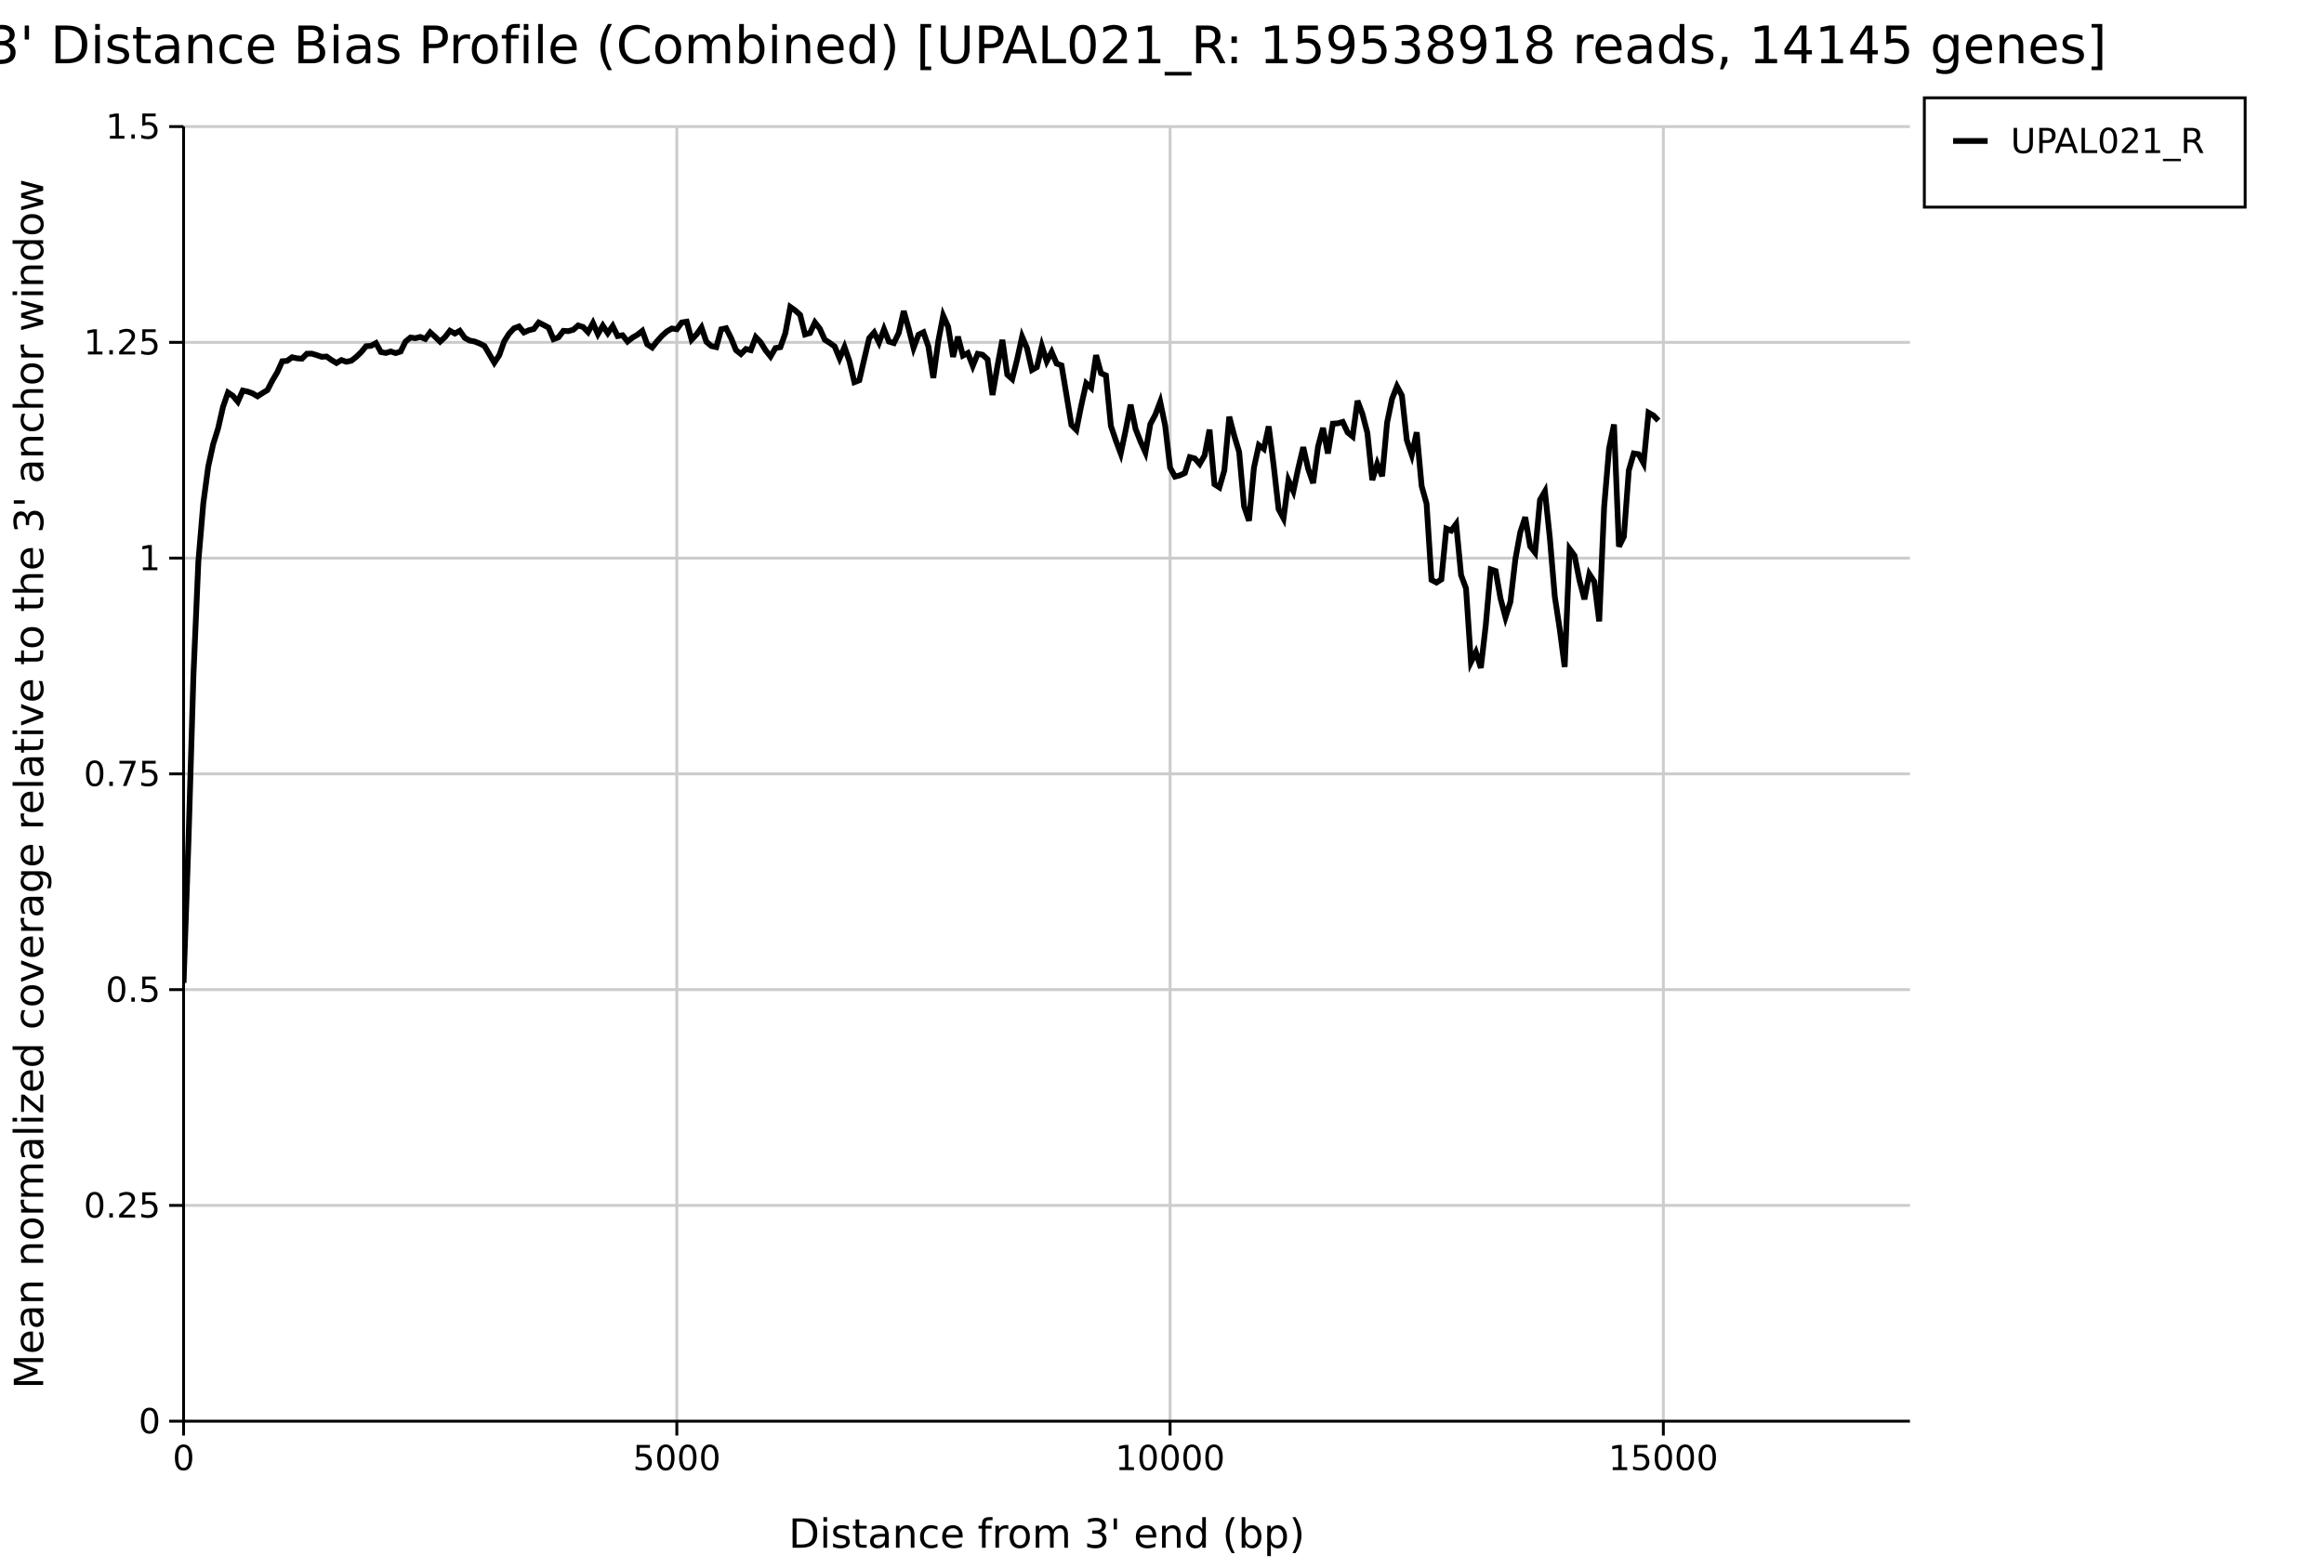
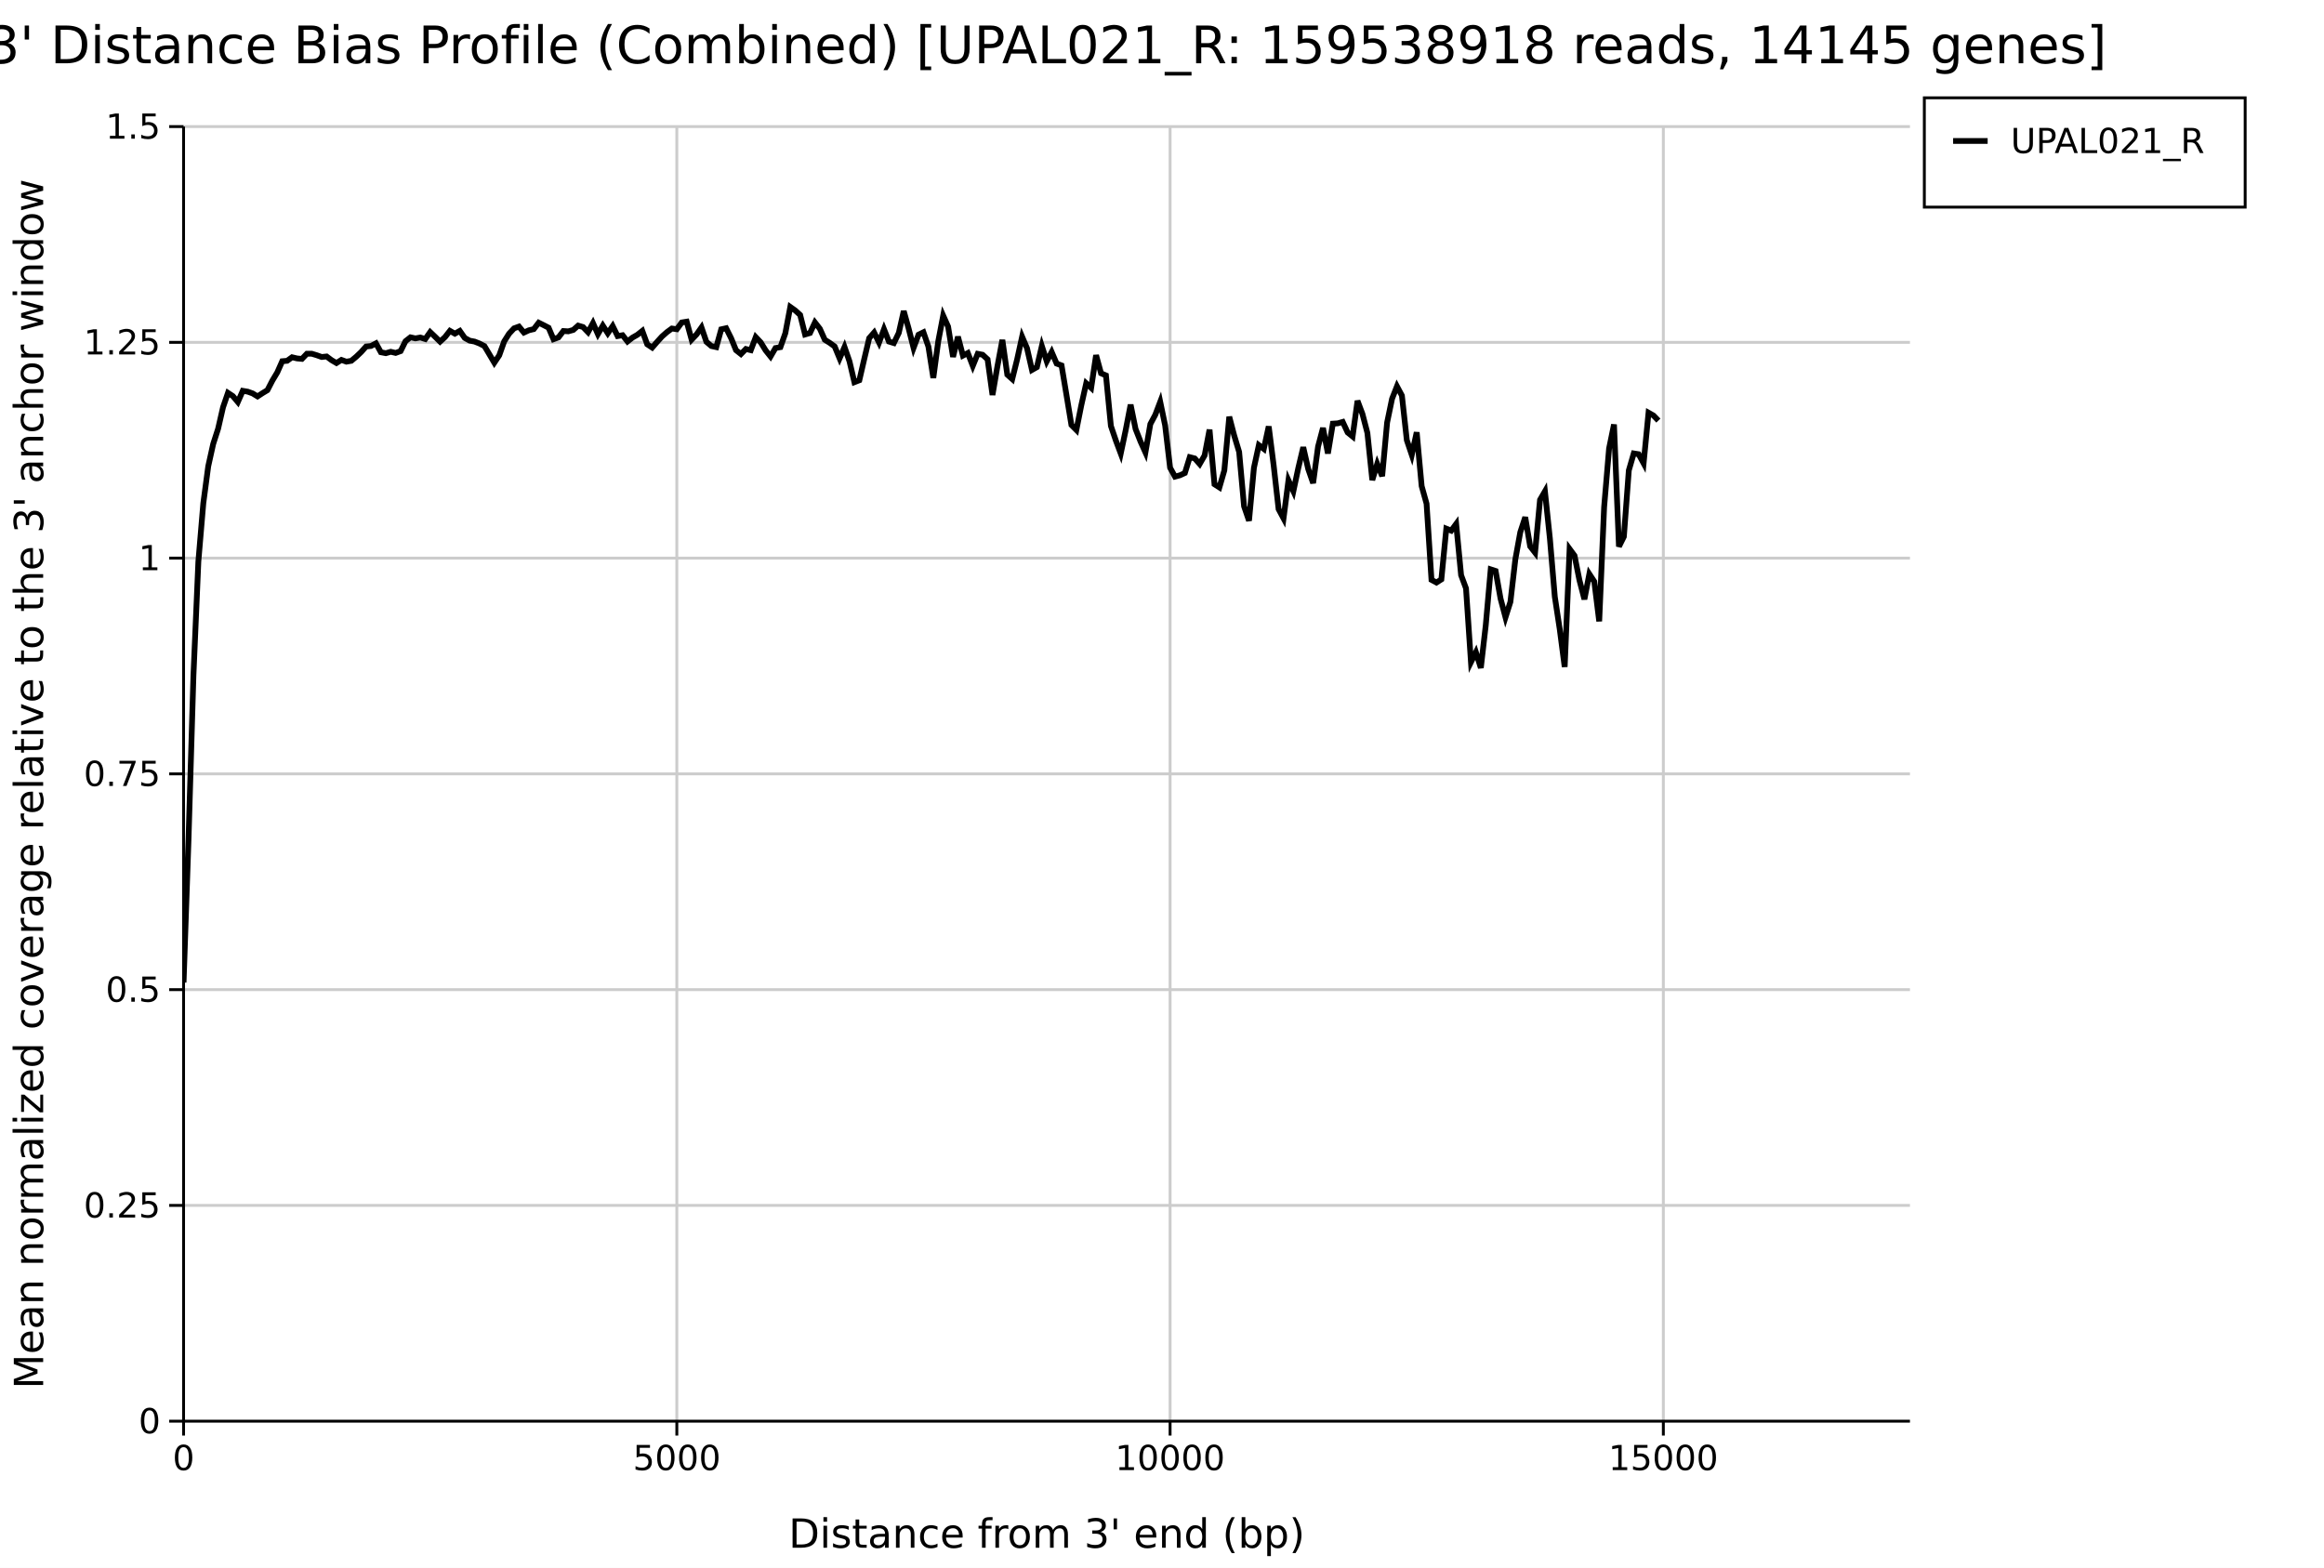
<svg xmlns="http://www.w3.org/2000/svg" width="807.7" height="545" font-family="DejaVu Sans, Liberation Sans, Arial, sans-serif" fill="black">
  <rect width="100%" height="100%" fill="white" />
  <defs>
-     <clipPath id="kuva-clip-2">
+     <clipPath id="kuva-clip-3">
      <rect x="63.8" y="44" width="600" height="450" />
    </clipPath>
  </defs>
  <line x1="235.23" y1="44" x2="235.23" y2="494" stroke="#cccccc" stroke-width="1" />
  <line x1="406.66" y1="44" x2="406.66" y2="494" stroke="#cccccc" stroke-width="1" />
  <line x1="578.09" y1="44" x2="578.09" y2="494" stroke="#cccccc" stroke-width="1" />
  <line x1="63.8" y1="419" x2="663.8" y2="419" stroke="#cccccc" stroke-width="1" />
  <line x1="63.8" y1="344" x2="663.8" y2="344" stroke="#cccccc" stroke-width="1" />
  <line x1="63.8" y1="269" x2="663.8" y2="269" stroke="#cccccc" stroke-width="1" />
  <line x1="63.8" y1="194" x2="663.8" y2="194" stroke="#cccccc" stroke-width="1" />
  <line x1="63.8" y1="119" x2="663.8" y2="119" stroke="#cccccc" stroke-width="1" />
  <line x1="63.8" y1="44" x2="663.8" y2="44" stroke="#cccccc" stroke-width="1" />
  <line x1="63.8" y1="494" x2="663.8" y2="494" stroke="#000000" stroke-width="1" />
  <line x1="63.8" y1="44" x2="63.8" y2="494" stroke="#000000" stroke-width="1" />
  <line x1="63.8" y1="494" x2="63.8" y2="499" stroke="#000000" stroke-width="1" />
  <text x="63.8" y="511" font-size="12" text-anchor="middle">0</text>
  <line x1="235.23" y1="494" x2="235.23" y2="499" stroke="#000000" stroke-width="1" />
  <text x="235.23" y="511" font-size="12" text-anchor="middle">5000</text>
  <line x1="406.66" y1="494" x2="406.66" y2="499" stroke="#000000" stroke-width="1" />
  <text x="406.66" y="511" font-size="12" text-anchor="middle">10000</text>
  <line x1="578.09" y1="494" x2="578.09" y2="499" stroke="#000000" stroke-width="1" />
  <text x="578.09" y="511" font-size="12" text-anchor="middle">15000</text>
  <line x1="58.8" y1="494" x2="63.8" y2="494" stroke="#000000" stroke-width="1" />
  <text x="55.8" y="498.2" font-size="12" text-anchor="end">0</text>
  <line x1="58.8" y1="419" x2="63.8" y2="419" stroke="#000000" stroke-width="1" />
  <text x="55.8" y="423.2" font-size="12" text-anchor="end">0.25</text>
  <line x1="58.8" y1="344" x2="63.8" y2="344" stroke="#000000" stroke-width="1" />
  <text x="55.8" y="348.2" font-size="12" text-anchor="end">0.5</text>
  <line x1="58.8" y1="269" x2="63.8" y2="269" stroke="#000000" stroke-width="1" />
  <text x="55.8" y="273.2" font-size="12" text-anchor="end">0.75</text>
  <line x1="58.8" y1="194" x2="63.8" y2="194" stroke="#000000" stroke-width="1" />
  <text x="55.8" y="198.2" font-size="12" text-anchor="end">1</text>
  <line x1="58.8" y1="119" x2="63.8" y2="119" stroke="#000000" stroke-width="1" />
  <text x="55.8" y="123.2" font-size="12" text-anchor="end">1.25</text>
  <line x1="58.8" y1="44" x2="63.8" y2="44" stroke="#000000" stroke-width="1" />
  <text x="55.8" y="48.2" font-size="12" text-anchor="end">1.5</text>
  <text x="363.8" y="538" font-size="14" text-anchor="middle">Distance from 3' end (bp)</text>
  <text x="15" y="272.5" font-size="14" text-anchor="middle" transform="rotate(-90,15,272.5)">Mean normalized coverage relative to the 3' anchor window</text>
  <text x="363.8" y="22" font-size="18" text-anchor="middle">3' Distance Bias Profile (Combined) [UPAL021_R: 159538918 reads, 14145 genes]</text>
-   <g clip-path="url(#kuva-clip-2)">
-     <path d="M 63.8 341.66 L 65.51 292.21 L 67.23 234.75 L 68.94 195.2 L 70.66 174.91 L 72.37 162.19 L 74.09 154.38 L 75.8 148.93 L 77.51 141.43 L 79.23 136.44 L 80.94 137.59 L 82.66 139.64 L 84.37 135.76 L 86.09 136.12 L 87.8 136.75 L 89.51 137.75 L 91.23 136.63 L 92.94 135.6 L 94.66 132.28 L 96.37 129.4 L 98.09 125.57 L 99.8 125.43 L 101.51 124.18 L 103.23 124.55 L 104.94 124.68 L 106.66 122.95 L 108.37 122.93 L 110.09 123.44 L 111.8 124.03 L 113.51 123.93 L 115.23 125.15 L 116.94 126.18 L 118.66 125.15 L 120.37 125.75 L 122.09 125.39 L 123.8 124.07 L 125.51 122.43 L 127.23 120.34 L 128.94 120.21 L 130.66 119.27 L 132.37 122.36 L 134.09 122.69 L 135.8 122.17 L 137.51 122.73 L 139.23 122.19 L 140.94 118.73 L 142.66 117.32 L 144.37 117.55 L 146.09 117.12 L 147.8 117.82 L 149.51 115.53 L 151.23 117.08 L 152.94 118.75 L 154.66 117.18 L 156.37 114.97 L 158.09 115.93 L 159.8 114.98 L 161.51 117.42 L 163.23 118.38 L 164.94 118.7 L 166.66 119.38 L 168.37 120.25 L 170.09 123.15 L 171.8 126.08 L 173.51 123.48 L 175.23 118.65 L 176.94 115.95 L 178.66 114.12 L 180.37 113.48 L 182.09 115.56 L 183.8 114.79 L 185.51 114.37 L 187.23 112.11 L 188.94 112.97 L 190.66 113.89 L 192.37 117.9 L 194.09 117.25 L 195.8 115.0 L 197.51 115.1 L 199.23 114.63 L 200.94 113.13 L 202.66 113.67 L 204.37 115.45 L 206.09 112.29 L 207.8 116.14 L 209.51 113.2 L 211.23 115.81 L 212.94 113.33 L 214.66 116.82 L 216.37 116.53 L 218.09 118.71 L 219.8 117.36 L 221.51 116.38 L 223.23 115.02 L 224.94 119.68 L 226.66 120.8 L 228.37 118.61 L 230.09 116.7 L 231.8 115.17 L 233.51 114.19 L 235.23 114.44 L 236.94 112.09 L 238.66 111.81 L 240.37 118.06 L 242.09 116.24 L 243.8 113.82 L 245.51 118.82 L 247.23 120.28 L 248.94 120.66 L 250.66 114.47 L 252.37 114.09 L 254.09 117.54 L 255.8 121.72 L 257.51 123.07 L 259.23 121.31 L 260.94 121.72 L 262.66 117.18 L 264.37 118.99 L 266.09 121.78 L 267.8 123.92 L 269.51 120.98 L 271.23 120.67 L 272.94 115.83 L 274.66 106.7 L 276.37 107.91 L 278.09 109.47 L 279.8 116.26 L 281.51 115.76 L 283.23 112.08 L 284.94 114.27 L 286.66 118.11 L 288.37 119.18 L 290.09 120.43 L 291.8 124.57 L 293.51 120.62 L 295.23 125.58 L 296.94 132.85 L 298.66 132.18 L 300.37 124.79 L 302.09 117.53 L 303.8 115.58 L 305.51 119.07 L 307.23 114.43 L 308.94 118.72 L 310.66 119.25 L 312.37 115.72 L 314.09 108.12 L 315.8 114.22 L 317.51 120.93 L 319.23 116.34 L 320.94 115.5 L 322.66 120.46 L 324.37 131.37 L 326.09 118.61 L 327.8 109.7 L 329.51 113.53 L 331.23 124.05 L 332.94 117.04 L 334.66 123.61 L 336.37 122.72 L 338.09 127.19 L 339.8 122.98 L 341.51 123.31 L 343.23 124.9 L 344.94 137.29 L 346.66 127.27 L 348.37 118.15 L 350.09 130.24 L 351.8 131.76 L 353.51 124.89 L 355.23 117.04 L 356.94 121.05 L 358.66 128.59 L 360.37 127.62 L 362.09 120.28 L 363.8 125.6 L 365.51 122.37 L 367.23 126.38 L 368.94 127.02 L 370.66 137.36 L 372.37 147.72 L 374.09 149.45 L 375.8 140.89 L 377.51 133.23 L 379.23 134.82 L 380.94 123.46 L 382.66 129.75 L 384.37 130.49 L 386.09 148.06 L 387.8 153.09 L 389.51 157.65 L 391.23 149.53 L 392.94 140.67 L 394.66 149.1 L 396.37 153.44 L 398.09 157.26 L 399.8 147.4 L 401.51 144.2 L 403.23 139.67 L 404.94 147.87 L 406.66 162.59 L 408.37 165.68 L 410.09 165.21 L 411.8 164.42 L 413.51 158.91 L 415.23 159.35 L 416.94 161.29 L 418.66 158.31 L 420.37 149.34 L 422.09 168.33 L 423.8 169.43 L 425.51 163.52 L 427.23 144.86 L 428.94 151.39 L 430.66 157.09 L 432.37 175.98 L 434.09 181.01 L 435.8 162.61 L 437.51 154.73 L 439.23 156.04 L 440.94 148.22 L 442.66 161.79 L 444.37 176.98 L 446.09 180.19 L 447.8 166.97 L 449.51 170.74 L 451.23 162.64 L 452.94 155.46 L 454.66 163.0 L 456.37 167.93 L 458.09 155.21 L 459.8 148.76 L 461.51 157.62 L 463.23 147.26 L 464.94 147.15 L 466.66 146.66 L 468.37 150.33 L 470.09 151.72 L 471.8 139.32 L 473.51 143.87 L 475.23 150.47 L 476.94 166.87 L 478.66 161.23 L 480.37 165.51 L 482.09 146.87 L 483.8 138.62 L 485.51 134.28 L 487.23 137.5 L 488.94 153.02 L 490.66 158.12 L 492.37 150.26 L 494.09 168.97 L 495.8 175.08 L 497.51 201.56 L 499.23 202.49 L 500.94 201.4 L 502.66 183.76 L 504.37 184.46 L 506.09 182.11 L 507.8 199.93 L 509.51 204.52 L 511.23 230.16 L 512.94 226.71 L 514.66 232.17 L 516.37 217.35 L 518.09 197.91 L 519.8 198.47 L 521.51 208.08 L 523.23 214.58 L 524.94 209.21 L 526.66 194.4 L 528.37 185.0 L 530.09 179.77 L 531.8 189.9 L 533.51 192.09 L 535.23 173.74 L 536.94 170.79 L 538.66 187.19 L 540.37 207.44 L 542.09 218.76 L 543.8 231.83 L 545.51 190.81 L 547.23 193.15 L 548.94 201.71 L 550.66 208.31 L 552.37 199.52 L 554.09 202.15 L 555.8 215.98 L 557.51 176.26 L 559.23 155.88 L 560.94 147.54 L 562.66 189.98 L 564.37 186.55 L 566.09 163.51 L 567.8 157.61 L 569.51 157.89 L 571.23 161.04 L 572.94 143.46 L 574.66 144.43 L 576.37 146.2 " stroke="#000000" stroke-width="2" fill="none" />
+   <g clip-path="url(#kuva-clip-3)">
+     <path d="M 63.8 341.53 L 65.51 292.08 L 67.23 234.79 L 68.94 195.22 L 70.66 174.94 L 72.37 162.08 L 74.09 154.34 L 75.8 149.03 L 77.51 141.58 L 79.23 136.56 L 80.94 137.69 L 82.66 139.74 L 84.37 135.85 L 86.09 136.14 L 87.8 136.75 L 89.51 137.79 L 91.23 136.66 L 92.94 135.63 L 94.66 132.3 L 96.37 129.44 L 98.09 125.56 L 99.8 125.41 L 101.51 124.18 L 103.23 124.59 L 104.94 124.75 L 106.66 122.95 L 108.37 122.96 L 110.09 123.48 L 111.8 124.09 L 113.51 123.91 L 115.23 125.19 L 116.94 126.19 L 118.66 125.1 L 120.37 125.72 L 122.09 125.42 L 123.8 124.0 L 125.51 122.37 L 127.23 120.44 L 128.94 120.26 L 130.66 119.35 L 132.37 122.44 L 134.09 122.77 L 135.8 122.28 L 137.51 122.68 L 139.23 122.05 L 140.94 118.59 L 142.66 117.25 L 144.37 117.62 L 146.09 117.32 L 147.8 117.85 L 149.51 115.43 L 151.23 117.07 L 152.94 118.75 L 154.66 117.18 L 156.37 115.0 L 158.09 115.98 L 159.8 115.02 L 161.51 117.46 L 163.23 118.41 L 164.94 118.73 L 166.66 119.41 L 168.37 120.3 L 170.09 123.18 L 171.8 126.08 L 173.51 123.51 L 175.23 118.67 L 176.94 115.96 L 178.66 114.13 L 180.37 113.52 L 182.09 115.6 L 183.8 114.81 L 185.51 114.4 L 187.23 112.17 L 188.94 113.02 L 190.66 113.91 L 192.37 117.92 L 194.09 117.28 L 195.8 115.06 L 197.51 115.17 L 199.23 114.69 L 200.94 113.18 L 202.66 113.69 L 204.37 115.47 L 206.09 112.31 L 207.8 116.14 L 209.51 113.18 L 211.23 115.84 L 212.94 113.34 L 214.66 116.82 L 216.37 116.52 L 218.09 118.7 L 219.8 117.36 L 221.51 116.38 L 223.23 115.02 L 224.94 119.68 L 226.66 120.82 L 228.37 118.84 L 230.09 116.95 L 231.8 115.44 L 233.51 114.19 L 235.23 114.44 L 236.94 112.09 L 238.66 111.81 L 240.37 118.06 L 242.09 116.24 L 243.8 113.82 L 245.51 118.82 L 247.23 120.28 L 248.94 120.66 L 250.66 114.47 L 252.37 114.09 L 254.09 117.54 L 255.8 121.72 L 257.51 123.07 L 259.23 121.31 L 260.94 121.72 L 262.66 117.18 L 264.37 118.99 L 266.09 121.78 L 267.8 123.92 L 269.51 120.98 L 271.23 120.67 L 272.94 115.83 L 274.66 106.7 L 276.37 107.91 L 278.09 109.47 L 279.8 116.26 L 281.51 115.76 L 283.23 112.08 L 284.94 114.27 L 286.66 118.11 L 288.37 119.18 L 290.09 120.43 L 291.8 124.57 L 293.51 120.62 L 295.23 125.58 L 296.94 132.85 L 298.66 132.18 L 300.37 124.79 L 302.09 117.53 L 303.8 115.58 L 305.51 119.07 L 307.23 114.43 L 308.94 118.72 L 310.66 119.25 L 312.37 115.72 L 314.09 108.12 L 315.8 114.22 L 317.51 120.93 L 319.23 116.34 L 320.94 115.5 L 322.66 120.46 L 324.37 131.37 L 326.09 118.61 L 327.8 109.7 L 329.51 113.53 L 331.23 124.05 L 332.94 117.04 L 334.66 123.61 L 336.37 122.72 L 338.09 127.19 L 339.8 122.98 L 341.51 123.31 L 343.23 124.9 L 344.94 137.29 L 346.66 127.27 L 348.37 118.15 L 350.09 130.24 L 351.8 131.76 L 353.51 124.89 L 355.23 117.04 L 356.94 121.05 L 358.66 128.59 L 360.37 127.62 L 362.09 120.28 L 363.8 125.6 L 365.51 122.37 L 367.23 126.38 L 368.94 127.02 L 370.66 137.36 L 372.37 147.72 L 374.09 149.45 L 375.8 140.89 L 377.51 133.23 L 379.23 134.82 L 380.94 123.46 L 382.66 129.75 L 384.37 130.49 L 386.09 148.06 L 387.8 153.09 L 389.51 157.65 L 391.23 149.53 L 392.94 140.67 L 394.66 149.1 L 396.37 153.44 L 398.09 157.26 L 399.8 147.4 L 401.51 144.2 L 403.23 139.67 L 404.94 147.87 L 406.66 162.59 L 408.37 165.68 L 410.09 165.21 L 411.8 164.42 L 413.51 158.91 L 415.23 159.35 L 416.94 161.29 L 418.66 158.31 L 420.37 149.34 L 422.09 168.33 L 423.8 169.43 L 425.51 163.52 L 427.23 144.86 L 428.94 151.39 L 430.66 157.09 L 432.37 175.98 L 434.09 181.01 L 435.8 162.61 L 437.51 154.73 L 439.23 156.04 L 440.94 148.22 L 442.66 161.79 L 444.37 176.98 L 446.09 180.19 L 447.8 166.97 L 449.51 170.74 L 451.23 162.64 L 452.94 155.46 L 454.66 163.0 L 456.37 167.93 L 458.09 155.21 L 459.8 148.76 L 461.51 157.62 L 463.23 147.26 L 464.94 147.15 L 466.66 146.66 L 468.37 150.33 L 470.09 151.72 L 471.8 139.32 L 473.51 143.87 L 475.23 150.47 L 476.94 166.87 L 478.66 161.23 L 480.37 165.51 L 482.09 146.87 L 483.8 138.62 L 485.51 134.28 L 487.23 137.5 L 488.94 153.02 L 490.66 158.12 L 492.37 150.26 L 494.09 168.97 L 495.8 175.08 L 497.51 201.56 L 499.23 202.49 L 500.94 201.4 L 502.66 183.76 L 504.37 184.46 L 506.09 182.11 L 507.8 199.93 L 509.51 204.52 L 511.23 230.16 L 512.94 226.71 L 514.66 232.17 L 516.37 217.35 L 518.09 197.91 L 519.8 198.47 L 521.51 208.08 L 523.23 214.58 L 524.94 209.21 L 526.66 194.4 L 528.37 185.0 L 530.09 179.77 L 531.8 189.9 L 533.51 192.09 L 535.23 173.74 L 536.94 170.79 L 538.66 187.19 L 540.37 207.44 L 542.09 218.76 L 543.8 231.83 L 545.51 190.81 L 547.23 193.15 L 548.94 201.71 L 550.66 208.31 L 552.37 199.52 L 554.09 202.15 L 555.8 215.98 L 557.51 176.26 L 559.23 155.88 L 560.94 147.54 L 562.66 189.98 L 564.37 186.55 L 566.09 163.51 L 567.8 157.61 L 569.51 157.89 L 571.23 161.04 L 572.94 143.46 L 574.66 144.43 L 576.37 146.2 " stroke="#000000" stroke-width="2" fill="none" />
  </g>
  <rect x="668.8" y="34" width="111.5" height="38" fill="#ffffff" />
  <rect x="668.8" y="34" width="111.5" height="38" fill="none" stroke="#000000" stroke-width="1" />
  <text x="698.8" y="53.2" font-size="12" text-anchor="start">UPAL021_R</text>
  <line x1="678.8" y1="49" x2="690.8" y2="49" stroke="#000000" stroke-width="2" />
</svg>
